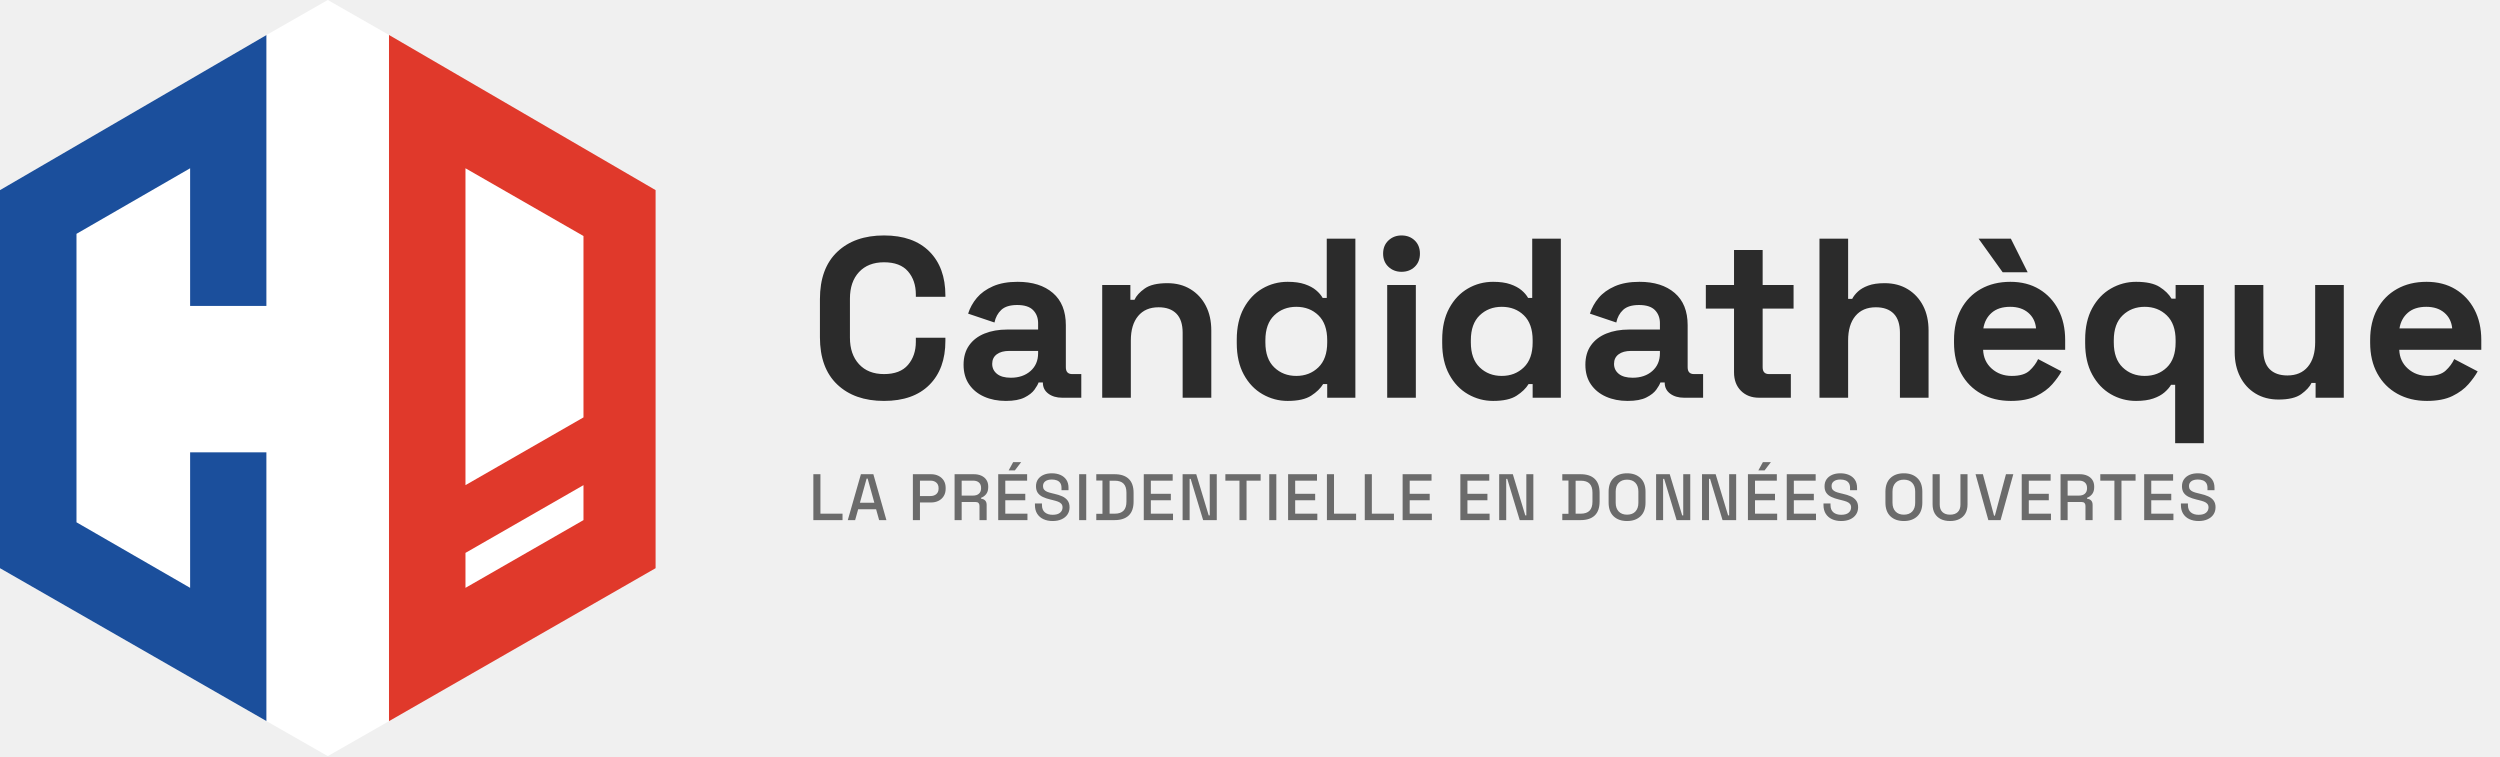
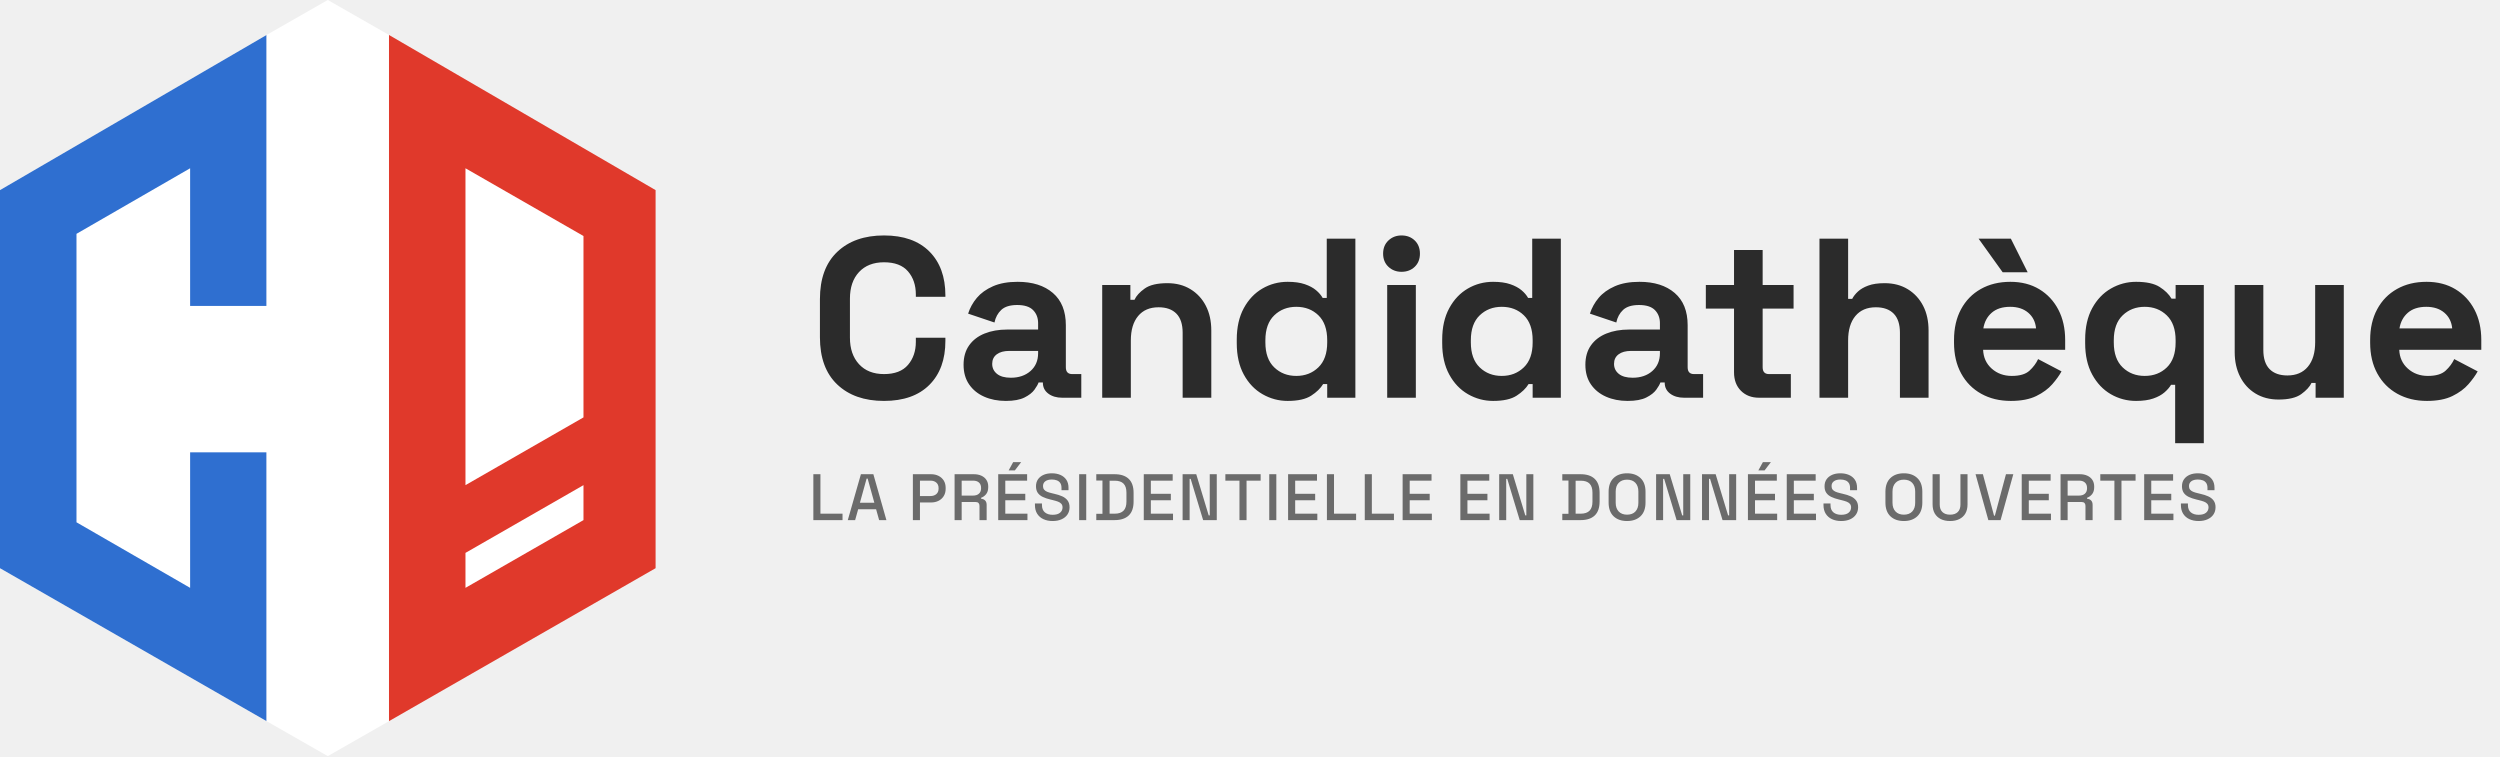
<svg xmlns="http://www.w3.org/2000/svg" viewBox="0 0 1144 346" width="1144" height="346" role="img" aria-label="Candidathèque — la présidentielle en données ouvertes">
-   <style>.blue{fill:#1B4F9C}.red{fill:#E0392B}.paper{fill:#FFFFFF}.ink{fill:#2B2B2B}.sub{fill:#6B6B6B}@media(prefers-color-scheme:dark){.blue{fill:#3B7DDD}.red{fill:#F05545}.paper{fill:#F7F7F5}.ink{fill:#F2F2EF}.sub{fill:#A5A5A0}}</style>
+   <style>.blue{fill:#2F6FD0}.red{fill:#E0392B}.paper{fill:#FFFFFF}.ink{fill:#2B2B2B}.sub{fill:#6B6B6B}@media(prefers-color-scheme:dark){.ink{fill:#F2F2EF}.sub{fill:#A5A5A0}}</style>
  <g id="marque">
    <polygon class="blue" points="122,16 122,330 0,260 0,87" />
    <polygon class="paper" points="122,16 150,0 178,16 178,330 150,346 122,330" />
    <polygon class="red" points="178,16 300,87 300,260 178,330" />
    <path class="paper" d="M35 107 L87 77 L87 140 L126 140 L126 207 L87 207 L87 269 L35 239 Z" />
    <path class="paper" d="M213 77 L267 108 L267 191 L213 222 Z" />
    <path class="paper" d="M213 253 L267 222 L267 238 L213 269 Z" />
  </g>
  <g id="texte">
    <path id="titre" class="ink" transform="translate(370,182)" d="M34.53 1.46Q21.01 1.46 13.10 -6.08Q5.20 -13.62 5.20 -27.66V-45.14Q5.20 -59.18 13.10 -66.72Q21.01 -74.26 34.53 -74.26Q47.94 -74.26 55.28 -66.92Q62.61 -59.59 62.61 -46.80V-46.18H49.09V-47.22Q49.09 -53.66 45.50 -57.82Q41.91 -61.98 34.53 -61.98Q27.25 -61.98 23.09 -57.51Q18.93 -53.04 18.93 -45.34V-27.46Q18.93 -19.86 23.09 -15.34Q27.25 -10.82 34.53 -10.82Q41.91 -10.82 45.50 -15.03Q49.09 -19.24 49.09 -25.58V-27.46H62.61V-26.00Q62.61 -13.21 55.28 -5.88Q47.94 1.46 34.53 1.46Z M90.27 1.46Q84.76 1.46 80.39 -0.47Q76.02 -2.39 73.48 -6.08Q70.93 -9.78 70.93 -15.08Q70.93 -20.38 73.48 -23.97Q76.02 -27.56 80.55 -29.38Q85.07 -31.20 90.90 -31.20H105.04V-34.11Q105.04 -37.75 102.75 -40.09Q100.46 -42.43 95.47 -42.43Q90.58 -42.43 88.19 -40.20Q85.80 -37.96 85.07 -34.42L73.01 -38.48Q74.26 -42.43 77.01 -45.71Q79.77 -48.98 84.40 -51.01Q89.02 -53.04 95.68 -53.04Q105.87 -53.04 111.80 -47.94Q117.73 -42.85 117.73 -33.18V-13.94Q117.73 -10.82 120.64 -10.82H124.80V0.00H116.06Q112.22 0.00 109.72 -1.87Q107.22 -3.74 107.22 -6.86V-6.97H105.25Q104.83 -5.72 103.38 -3.69Q101.92 -1.66 98.80 -0.10Q95.68 1.46 90.27 1.46ZM92.56 -9.15Q98.07 -9.15 101.56 -12.22Q105.04 -15.29 105.04 -20.38V-21.42H91.83Q88.19 -21.42 86.11 -19.86Q84.03 -18.30 84.03 -15.50Q84.03 -12.69 86.22 -10.92Q88.40 -9.15 92.56 -9.15Z M134.37 0.00V-51.58H147.26V-44.82H149.14Q150.38 -47.53 153.82 -49.97Q157.25 -52.42 164.22 -52.42Q170.25 -52.42 174.77 -49.66Q179.30 -46.90 181.79 -42.07Q184.29 -37.23 184.29 -30.78V0.00H171.18V-29.74Q171.18 -35.57 168.32 -38.48Q165.46 -41.39 160.16 -41.39Q154.13 -41.39 150.80 -37.39Q147.47 -33.38 147.47 -26.21V0.00Z M219.23 1.46Q213.10 1.46 207.74 -1.61Q202.38 -4.68 199.16 -10.61Q195.94 -16.54 195.94 -24.96V-26.62Q195.94 -35.05 199.16 -40.98Q202.38 -46.90 207.69 -49.97Q212.99 -53.04 219.23 -53.04Q223.91 -53.04 227.08 -51.95Q230.26 -50.86 232.23 -49.19Q234.21 -47.53 235.25 -45.66H237.12V-72.80H250.22V0.00H237.33V-6.24H235.46Q233.69 -3.33 230.00 -0.94Q226.30 1.46 219.23 1.46ZM223.18 -9.98Q229.22 -9.98 233.27 -13.88Q237.33 -17.78 237.33 -25.27V-26.31Q237.33 -33.80 233.32 -37.70Q229.32 -41.60 223.18 -41.60Q217.15 -41.60 213.10 -37.70Q209.04 -33.80 209.04 -26.31V-25.27Q209.04 -17.78 213.10 -13.88Q217.15 -9.98 223.18 -9.98Z M264.78 0.00V-51.58H277.89V0.00ZM271.34 -57.62Q267.80 -57.62 265.36 -59.90Q262.91 -62.19 262.91 -65.94Q262.91 -69.68 265.36 -71.97Q267.80 -74.26 271.34 -74.26Q274.98 -74.26 277.37 -71.97Q279.76 -69.68 279.76 -65.94Q279.76 -62.19 277.37 -59.90Q274.98 -57.62 271.34 -57.62Z M313.25 1.46Q307.11 1.46 301.76 -1.61Q296.40 -4.68 293.18 -10.61Q289.95 -16.54 289.95 -24.96V-26.62Q289.95 -35.05 293.18 -40.98Q296.40 -46.90 301.70 -49.97Q307.01 -53.04 313.25 -53.04Q317.93 -53.04 321.10 -51.95Q324.27 -50.86 326.25 -49.19Q328.22 -47.53 329.26 -45.66H331.14V-72.80H344.24V0.00H331.34V-6.24H329.47Q327.70 -3.33 324.01 -0.94Q320.32 1.46 313.25 1.46ZM317.20 -9.98Q323.23 -9.98 327.29 -13.88Q331.34 -17.78 331.34 -25.27V-26.31Q331.34 -33.80 327.34 -37.70Q323.34 -41.60 317.20 -41.60Q311.17 -41.60 307.11 -37.70Q303.06 -33.80 303.06 -26.31V-25.27Q303.06 -17.78 307.11 -13.88Q311.17 -9.98 317.20 -9.98Z M374.82 1.46Q369.30 1.46 364.94 -0.47Q360.57 -2.39 358.02 -6.08Q355.47 -9.78 355.47 -15.08Q355.47 -20.38 358.02 -23.97Q360.57 -27.56 365.09 -29.38Q369.62 -31.20 375.44 -31.20H389.58V-34.11Q389.58 -37.75 387.30 -40.09Q385.01 -42.43 380.02 -42.43Q375.13 -42.43 372.74 -40.20Q370.34 -37.96 369.62 -34.42L357.55 -38.48Q358.80 -42.43 361.56 -45.71Q364.31 -48.98 368.94 -51.01Q373.57 -53.04 380.22 -53.04Q390.42 -53.04 396.34 -47.94Q402.27 -42.85 402.27 -33.18V-13.94Q402.27 -10.82 405.18 -10.82H409.34V0.00H400.61Q396.76 0.00 394.26 -1.87Q391.77 -3.74 391.77 -6.86V-6.97H389.79Q389.38 -5.72 387.92 -3.69Q386.46 -1.66 383.34 -0.10Q380.22 1.46 374.82 1.46ZM377.10 -9.15Q382.62 -9.15 386.10 -12.22Q389.58 -15.29 389.58 -20.38V-21.42H376.38Q372.74 -21.42 370.66 -19.86Q368.58 -18.30 368.58 -15.50Q368.58 -12.69 370.76 -10.92Q372.94 -9.15 377.10 -9.15Z M434.93 0.00Q429.83 0.00 426.66 -3.17Q423.49 -6.34 423.49 -11.65V-40.77H410.59V-51.58H423.49V-67.60H436.59V-51.58H450.74V-40.77H436.59V-13.94Q436.59 -10.82 439.50 -10.82H449.49V0.00Z M462.59 0.00V-72.80H475.70V-45.24H477.57Q478.40 -46.90 480.17 -48.57Q481.94 -50.23 484.90 -51.32Q487.86 -52.42 492.44 -52.42Q498.47 -52.42 503.00 -49.66Q507.52 -46.90 510.02 -42.07Q512.51 -37.23 512.51 -30.78V0.00H499.41V-29.74Q499.41 -35.57 496.55 -38.48Q493.69 -41.39 488.38 -41.39Q482.35 -41.39 479.02 -37.39Q475.70 -33.38 475.70 -26.21V0.00Z M550.16 1.46Q542.46 1.46 536.59 -1.82Q530.71 -5.10 527.44 -11.08Q524.16 -17.06 524.16 -25.17V-26.42Q524.16 -34.53 527.38 -40.51Q530.61 -46.49 536.43 -49.76Q542.26 -53.04 549.95 -53.04Q557.54 -53.04 563.16 -49.66Q568.78 -46.28 571.90 -40.30Q575.02 -34.32 575.02 -26.42V-21.94H537.47Q537.68 -16.64 541.42 -13.31Q545.17 -9.98 550.58 -9.98Q556.09 -9.98 558.69 -12.38Q561.29 -14.77 562.64 -17.68L573.35 -12.06Q571.90 -9.36 569.14 -6.19Q566.38 -3.02 561.81 -0.78Q557.23 1.46 550.16 1.46ZM537.58 -31.72H561.70Q561.29 -36.19 558.12 -38.90Q554.94 -41.60 549.85 -41.60Q544.54 -41.60 541.42 -38.90Q538.30 -36.19 537.58 -31.72ZM546.42 -57.41 535.39 -72.80H550.16L557.86 -57.41Z M625.35 20.80V-5.93H623.48Q622.44 -4.16 620.46 -2.44Q618.49 -0.73 615.32 0.36Q612.14 1.46 607.46 1.46Q601.22 1.46 595.92 -1.61Q590.62 -4.68 587.39 -10.61Q584.17 -16.54 584.17 -24.96V-26.62Q584.17 -35.05 587.39 -40.98Q590.62 -46.90 595.97 -49.97Q601.33 -53.04 607.46 -53.04Q614.54 -53.04 618.23 -50.70Q621.92 -48.36 623.69 -45.34H625.56V-51.58H638.46V20.80ZM611.42 -9.98Q617.55 -9.98 621.56 -13.88Q625.56 -17.78 625.56 -25.27V-26.31Q625.56 -33.80 621.50 -37.70Q617.45 -41.60 611.42 -41.60Q605.38 -41.60 601.33 -37.70Q597.27 -33.80 597.27 -26.31V-25.27Q597.27 -17.78 601.33 -13.88Q605.38 -9.98 611.42 -9.98Z M672.67 0.83Q666.64 0.83 662.12 -1.92Q657.59 -4.68 655.10 -9.57Q652.60 -14.46 652.60 -20.80V-51.58H665.70V-21.84Q665.70 -16.02 668.56 -13.10Q671.42 -10.19 676.73 -10.19Q682.76 -10.19 686.09 -14.20Q689.42 -18.20 689.42 -25.38V-51.58H702.52V0.00H689.62V-6.76H687.75Q686.50 -4.16 683.07 -1.66Q679.64 0.83 672.67 0.83Z M740.58 1.46Q732.89 1.46 727.01 -1.82Q721.14 -5.10 717.86 -11.08Q714.58 -17.06 714.58 -25.17V-26.42Q714.58 -34.53 717.81 -40.51Q721.03 -46.49 726.86 -49.76Q732.68 -53.04 740.38 -53.04Q747.97 -53.04 753.58 -49.66Q759.20 -46.28 762.32 -40.30Q765.44 -34.32 765.44 -26.42V-21.94H727.90Q728.10 -16.64 731.85 -13.31Q735.59 -9.98 741.00 -9.98Q746.51 -9.98 749.11 -12.38Q751.71 -14.77 753.06 -17.68L763.78 -12.06Q762.32 -9.36 759.56 -6.19Q756.81 -3.02 752.23 -0.78Q747.66 1.46 740.58 1.46ZM728.00 -31.72H752.13Q751.71 -36.19 748.54 -38.90Q745.37 -41.60 740.27 -41.60Q734.97 -41.60 731.85 -38.90Q728.73 -36.19 728.00 -31.72Z" />
    <path id="accroche" class="sub" transform="translate(370,238)" d="M2.19 0.00V-21.00H5.43V-2.94H15.54V0.00Z M17.95 0.00 23.95 -21.00H29.65L35.62 0.00H32.29L30.91 -4.95H22.69L21.31 0.00ZM23.50 -7.95H30.10L27.04 -18.99H26.56Z M47.73 0.00V-21.00H56.07Q57.99 -21.00 59.50 -20.23Q61.02 -19.47 61.88 -18.07Q62.73 -16.68 62.73 -14.73V-14.34Q62.73 -12.39 61.84 -10.98Q60.96 -9.57 59.46 -8.82Q57.96 -8.07 56.07 -8.07H50.97V0.00ZM50.97 -11.01H55.74Q57.45 -11.01 58.47 -11.91Q59.49 -12.81 59.49 -14.37V-14.67Q59.49 -16.26 58.47 -17.16Q57.45 -18.06 55.74 -18.06H50.97Z M66.82 0.00V-21.00H75.64Q77.59 -21.00 79.07 -20.32Q80.56 -19.65 81.38 -18.39Q82.21 -17.13 82.21 -15.39V-15.06Q82.21 -13.08 81.26 -11.89Q80.32 -10.71 78.97 -10.23V-9.75Q80.11 -9.69 80.80 -8.98Q81.49 -8.28 81.49 -6.96V0.00H78.22V-6.51Q78.22 -7.32 77.80 -7.80Q77.38 -8.28 76.45 -8.28H70.06V0.00ZM70.06 -11.22H75.28Q77.02 -11.22 77.98 -12.11Q78.94 -12.99 78.94 -14.52V-14.76Q78.94 -16.29 78.00 -17.17Q77.05 -18.06 75.28 -18.06H70.06Z M86.78 0.00V-21.00H100.01V-18.06H90.02V-12.03H99.17V-9.09H90.02V-2.94H100.16V0.00ZM91.55 -22.74 93.62 -26.52H97.28L94.40 -22.74Z M111.69 0.42Q109.32 0.42 107.49 -0.42Q105.66 -1.26 104.62 -2.90Q103.59 -4.53 103.59 -6.87V-7.62H106.80V-6.87Q106.80 -4.65 108.13 -3.54Q109.47 -2.43 111.69 -2.43Q113.94 -2.43 115.08 -3.38Q116.22 -4.32 116.22 -5.82Q116.22 -6.81 115.68 -7.44Q115.14 -8.07 114.15 -8.45Q113.16 -8.82 111.78 -9.15L110.67 -9.42Q108.66 -9.90 107.17 -10.61Q105.69 -11.31 104.88 -12.48Q104.07 -13.65 104.07 -15.48Q104.07 -17.34 104.98 -18.66Q105.90 -19.98 107.52 -20.70Q109.14 -21.42 111.33 -21.42Q113.52 -21.42 115.25 -20.67Q116.97 -19.92 117.96 -18.45Q118.95 -16.98 118.95 -14.76V-13.68H115.74V-14.76Q115.74 -16.11 115.19 -16.95Q114.63 -17.79 113.64 -18.18Q112.65 -18.57 111.33 -18.57Q109.41 -18.57 108.34 -17.77Q107.28 -16.98 107.28 -15.57Q107.28 -14.61 107.75 -13.99Q108.21 -13.38 109.11 -12.99Q110.01 -12.60 111.36 -12.30L112.47 -12.03Q114.51 -11.58 116.07 -10.88Q117.63 -10.17 118.53 -8.97Q119.43 -7.77 119.43 -5.88Q119.43 -3.99 118.48 -2.58Q117.54 -1.17 115.80 -0.38Q114.06 0.42 111.69 0.42Z M123.82 0.00V-21.00H127.06V0.00Z M131.66 0.00V-2.88H134.48V-18.12H131.66V-21.00H140.06Q144.26 -21.00 146.50 -18.87Q148.73 -16.74 148.73 -12.45V-8.52Q148.73 -4.23 146.50 -2.11Q144.26 0.00 140.06 0.00ZM137.75 -2.94H140.09Q142.82 -2.94 144.14 -4.32Q145.46 -5.70 145.46 -8.43V-12.57Q145.46 -15.33 144.14 -16.68Q142.82 -18.03 140.09 -18.03H137.75Z M153.39 0.00V-21.00H166.62V-18.06H156.63V-12.03H165.78V-9.09H156.63V-2.94H166.77V0.00Z M171.16 0.00V-21.00H177.40L183.10 -2.16H183.58V-21.00H186.79V0.00H180.55L174.85 -18.87H174.37V0.00Z M197.18 0.00V-18.06H190.73V-21.00H206.87V-18.06H200.42V0.00Z M210.81 0.00V-21.00H214.05V0.00Z M219.43 0.00V-21.00H232.66V-18.06H222.67V-12.03H231.82V-9.09H222.67V-2.94H232.81V0.00Z M237.20 0.00V-21.00H240.44V-2.94H250.55V0.00Z M254.52 0.00V-21.00H257.76V-2.94H267.87V0.00Z M271.84 0.00V-21.00H285.07V-18.06H275.08V-12.03H284.23V-9.09H275.08V-2.94H285.22V0.00Z M298.26 0.00V-21.00H311.49V-18.06H301.50V-12.03H310.65V-9.09H301.50V-2.94H311.64V0.00Z M316.03 0.00V-21.00H322.27L327.97 -2.16H328.45V-21.00H331.66V0.00H325.42L319.72 -18.87H319.24V0.00Z M344.91 0.00V-2.88H347.73V-18.12H344.91V-21.00H353.31Q357.51 -21.00 359.74 -18.87Q361.98 -16.74 361.98 -12.45V-8.52Q361.98 -4.23 359.74 -2.11Q357.51 0.00 353.31 0.00ZM351.00 -2.94H353.34Q356.07 -2.94 357.39 -4.32Q358.71 -5.70 358.71 -8.43V-12.57Q358.71 -15.33 357.39 -16.68Q356.07 -18.03 353.34 -18.03H351.00Z M374.53 0.42Q370.66 0.42 368.38 -1.75Q366.10 -3.93 366.10 -8.04V-12.96Q366.10 -17.07 368.38 -19.24Q370.66 -21.42 374.53 -21.42Q378.40 -21.42 380.69 -19.24Q382.99 -17.07 382.99 -12.96V-8.04Q382.99 -3.93 380.69 -1.75Q378.40 0.42 374.53 0.42ZM374.53 -2.49Q377.02 -2.49 378.37 -3.94Q379.72 -5.40 379.72 -7.92V-13.08Q379.72 -15.60 378.37 -17.05Q377.02 -18.51 374.53 -18.51Q372.10 -18.51 370.72 -17.05Q369.34 -15.60 369.34 -13.08V-7.92Q369.34 -5.40 370.72 -3.94Q372.10 -2.49 374.53 -2.49Z M387.83 0.00V-21.00H394.07L399.77 -2.16H400.25V-21.00H403.46V0.00H397.22L391.52 -18.87H391.04V0.00Z M408.84 0.00V-21.00H415.08L420.78 -2.16H421.26V-21.00H424.47V0.00H418.23L412.53 -18.87H412.05V0.00Z M429.85 0.00V-21.00H443.08V-18.06H433.09V-12.03H442.24V-9.09H433.09V-2.94H443.23V0.00ZM434.62 -22.74 436.69 -26.52H440.35L437.47 -22.74Z M447.62 0.00V-21.00H460.85V-18.06H450.86V-12.03H460.01V-9.09H450.86V-2.94H461.00V0.00Z M472.53 0.42Q470.16 0.42 468.33 -0.42Q466.50 -1.26 465.46 -2.90Q464.43 -4.53 464.43 -6.87V-7.62H467.64V-6.87Q467.64 -4.65 468.97 -3.54Q470.31 -2.43 472.53 -2.43Q474.78 -2.43 475.92 -3.38Q477.06 -4.32 477.06 -5.82Q477.06 -6.81 476.52 -7.44Q475.98 -8.07 474.99 -8.45Q474.00 -8.82 472.62 -9.15L471.51 -9.42Q469.50 -9.90 468.01 -10.61Q466.53 -11.31 465.72 -12.48Q464.91 -13.65 464.91 -15.48Q464.91 -17.34 465.82 -18.66Q466.74 -19.98 468.36 -20.70Q469.98 -21.42 472.17 -21.42Q474.36 -21.42 476.08 -20.67Q477.81 -19.92 478.80 -18.45Q479.79 -16.98 479.79 -14.76V-13.68H476.58V-14.76Q476.58 -16.11 476.02 -16.95Q475.47 -17.79 474.48 -18.18Q473.49 -18.57 472.17 -18.57Q470.25 -18.57 469.18 -17.77Q468.12 -16.98 468.12 -15.57Q468.12 -14.61 468.58 -13.99Q469.05 -13.38 469.95 -12.99Q470.85 -12.60 472.20 -12.30L473.31 -12.03Q475.35 -11.58 476.91 -10.88Q478.47 -10.17 479.37 -8.97Q480.27 -7.77 480.27 -5.88Q480.27 -3.99 479.32 -2.58Q478.38 -1.17 476.64 -0.38Q474.90 0.42 472.53 0.42Z M501.20 0.42Q497.33 0.42 495.05 -1.75Q492.77 -3.93 492.77 -8.04V-12.96Q492.77 -17.07 495.05 -19.24Q497.33 -21.42 501.20 -21.42Q505.07 -21.42 507.36 -19.24Q509.66 -17.07 509.66 -12.96V-8.04Q509.66 -3.93 507.36 -1.75Q505.07 0.42 501.20 0.42ZM501.20 -2.49Q503.69 -2.49 505.04 -3.94Q506.39 -5.40 506.39 -7.92V-13.08Q506.39 -15.60 505.04 -17.05Q503.69 -18.51 501.20 -18.51Q498.77 -18.51 497.39 -17.05Q496.01 -15.60 496.01 -13.08V-7.92Q496.01 -5.40 497.39 -3.94Q498.77 -2.49 501.20 -2.49Z M522.36 0.42Q519.87 0.42 518.08 -0.48Q516.30 -1.38 515.32 -3.07Q514.35 -4.77 514.35 -7.20V-21.00H517.62V-7.11Q517.62 -4.89 518.85 -3.69Q520.08 -2.49 522.36 -2.49Q524.64 -2.49 525.87 -3.69Q527.10 -4.89 527.10 -7.11V-21.00H530.34V-7.20Q530.34 -4.77 529.38 -3.07Q528.42 -1.38 526.62 -0.48Q524.82 0.42 522.36 0.42Z M539.86 0.00 534.01 -21.00H537.37L542.47 -2.04H542.86L547.93 -21.00H551.29L545.47 0.00Z M555.14 0.00V-21.00H568.37V-18.06H558.38V-12.03H567.53V-9.09H558.38V-2.94H568.52V0.00Z M572.91 0.00V-21.00H581.73Q583.68 -21.00 585.16 -20.32Q586.65 -19.65 587.47 -18.39Q588.30 -17.13 588.30 -15.39V-15.06Q588.30 -13.08 587.36 -11.89Q586.41 -10.71 585.06 -10.23V-9.75Q586.20 -9.69 586.89 -8.98Q587.58 -8.28 587.58 -6.96V0.00H584.31V-6.51Q584.31 -7.32 583.89 -7.80Q583.47 -8.28 582.54 -8.28H576.15V0.00ZM576.15 -11.22H581.37Q583.11 -11.22 584.07 -12.11Q585.03 -12.99 585.03 -14.52V-14.76Q585.03 -16.29 584.08 -17.17Q583.14 -18.06 581.37 -18.06H576.15Z M597.55 0.00V-18.06H591.10V-21.00H607.24V-18.06H600.79V0.00Z M611.18 0.00V-21.00H624.41V-18.06H614.42V-12.03H623.57V-9.09H614.42V-2.94H624.56V0.00Z M636.09 0.42Q633.72 0.42 631.89 -0.42Q630.06 -1.26 629.02 -2.90Q627.99 -4.53 627.99 -6.87V-7.62H631.20V-6.87Q631.20 -4.65 632.53 -3.54Q633.87 -2.43 636.09 -2.43Q638.34 -2.43 639.48 -3.38Q640.62 -4.32 640.62 -5.82Q640.62 -6.81 640.08 -7.44Q639.54 -8.07 638.55 -8.45Q637.56 -8.82 636.18 -9.15L635.07 -9.42Q633.06 -9.90 631.57 -10.61Q630.09 -11.31 629.28 -12.48Q628.47 -13.65 628.47 -15.48Q628.47 -17.34 629.38 -18.66Q630.30 -19.98 631.92 -20.70Q633.54 -21.42 635.73 -21.42Q637.92 -21.42 639.64 -20.67Q641.37 -19.92 642.36 -18.45Q643.35 -16.98 643.35 -14.76V-13.68H640.14V-14.76Q640.14 -16.11 639.58 -16.95Q639.03 -17.79 638.04 -18.18Q637.05 -18.57 635.73 -18.57Q633.81 -18.57 632.74 -17.77Q631.68 -16.98 631.68 -15.57Q631.68 -14.61 632.14 -13.99Q632.61 -13.38 633.51 -12.99Q634.41 -12.60 635.76 -12.30L636.87 -12.03Q638.91 -11.58 640.47 -10.88Q642.03 -10.17 642.93 -8.97Q643.83 -7.77 643.83 -5.88Q643.83 -3.99 642.88 -2.58Q641.94 -1.17 640.20 -0.38Q638.46 0.42 636.09 0.42Z" />
  </g>
</svg>
